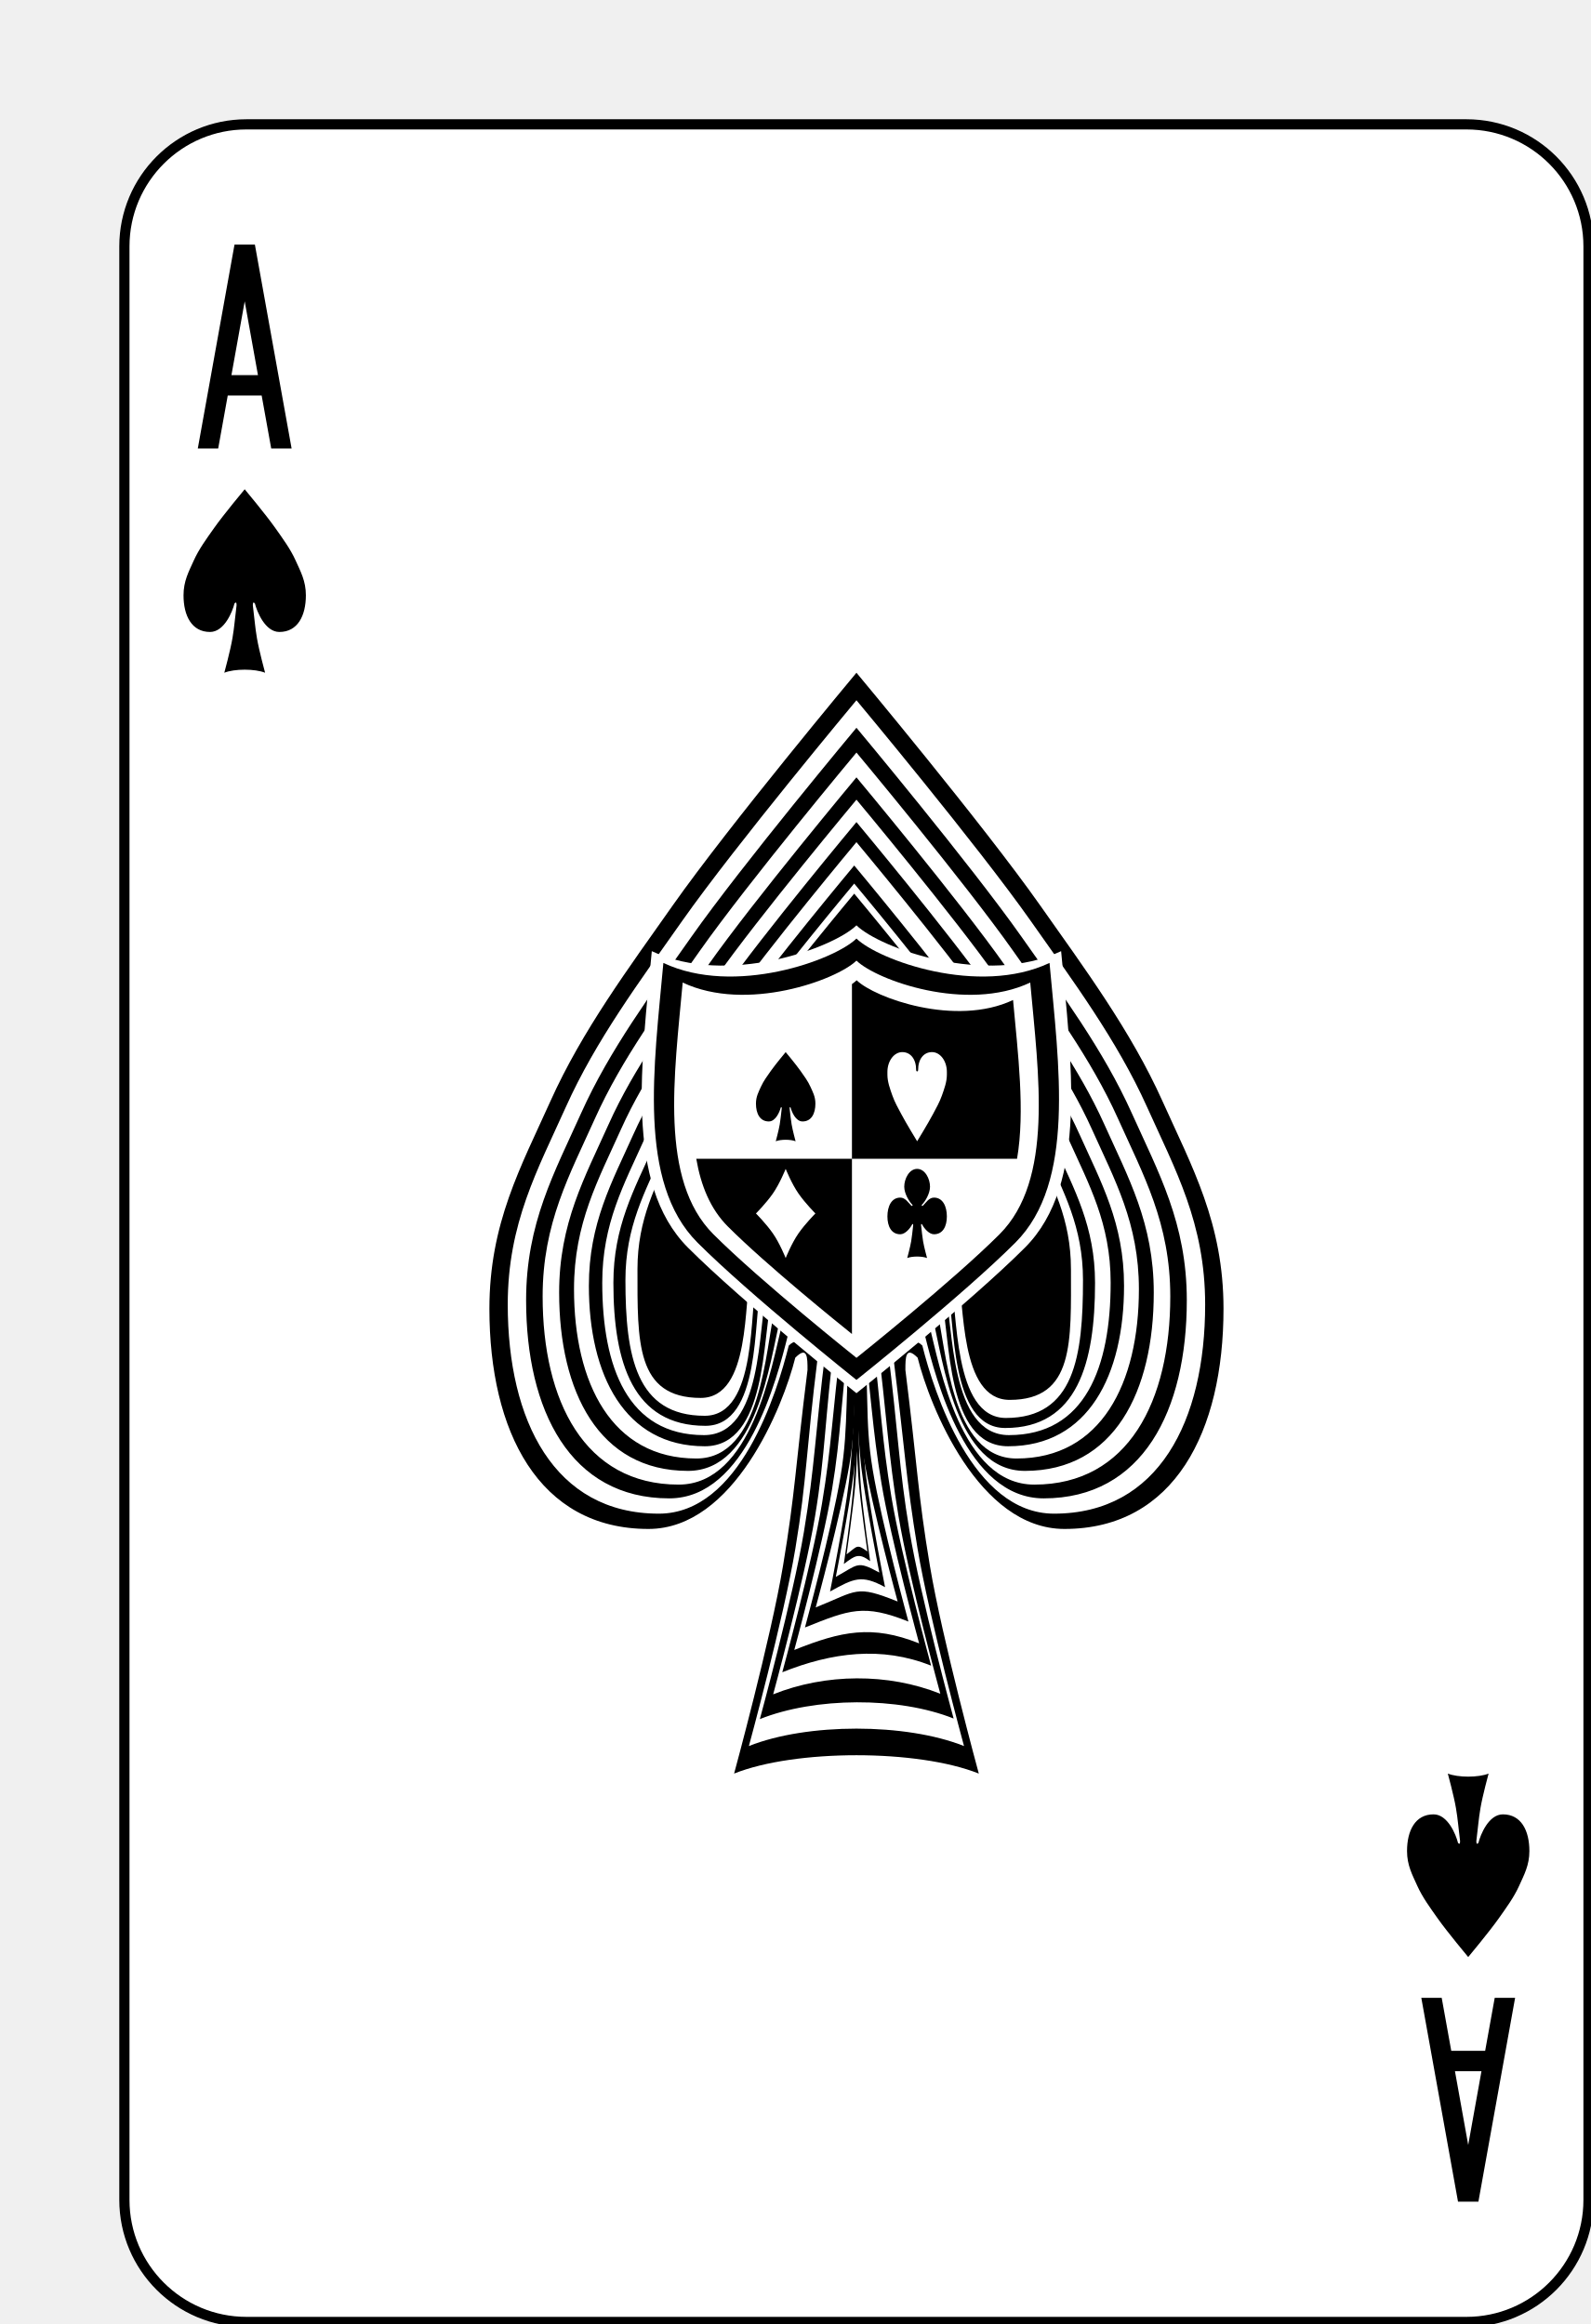
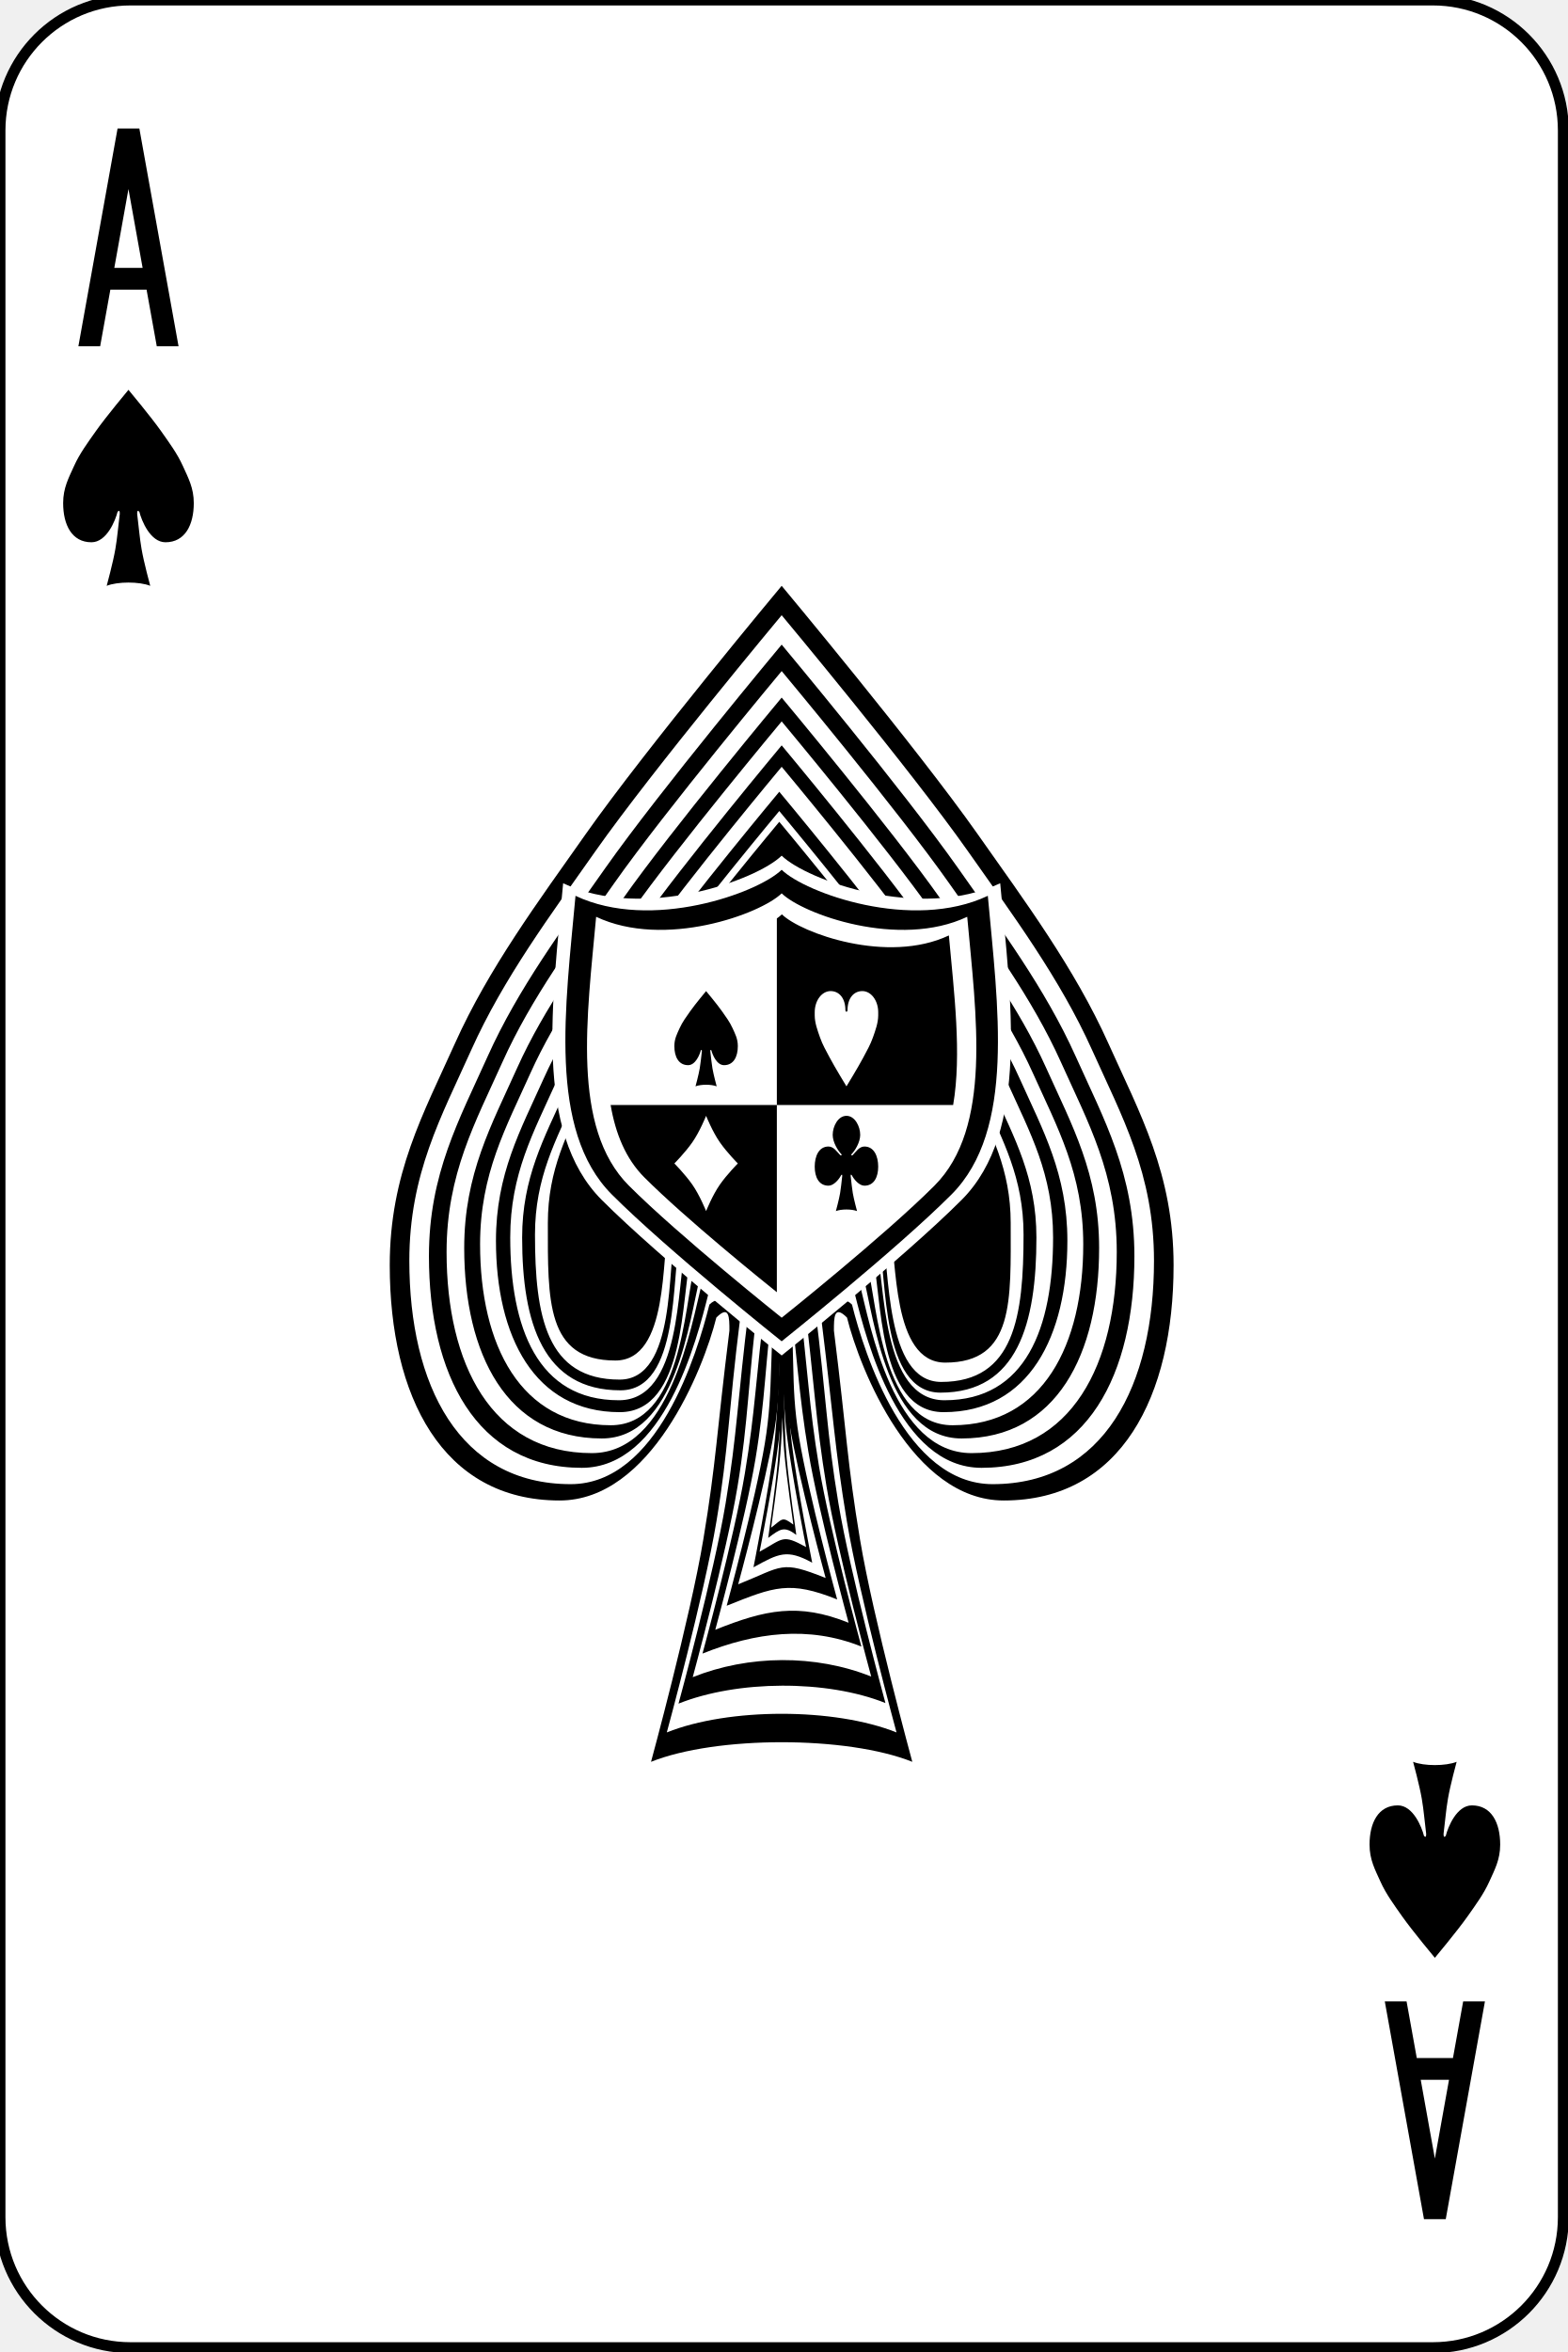
- <svg xmlns="http://www.w3.org/2000/svg" version="1.1" viewBox="0 0 390 570">
+ <svg xmlns="http://www.w3.org/2000/svg" version="1.1" viewBox="30.5 30.5 360 540">
  <rect x="30.5" y="30.5" width="359" height="539" rx="29.944" ry="29.944" fill="#fff" stroke="#000" stroke-width="2.5" />
  <g>
    <path d="m209.45 212.28s-20.381 24.411-29.524 37.398c-7.127 10.122-14.609 20.201-19.683 31.493-4.765 10.605-9.841 19.683-9.841 33.461 0 19.683 4.851 35.074 22.566 35.074 13.778 0 11.681-26.459 13.65-34.332 1.968-1.968 21.832 3.25 22.84 3.209 1.008-0.04 20.858-4.94 22.827-2.972 1.968 7.873 0.405 34.628 14.183 34.628 17.715 0 22.033-15.924 22.033-35.607 0-13.778-5.076-22.856-9.841-33.461-5.074-11.292-12.556-21.371-19.683-31.493-9.143-12.987-29.524-37.398-29.524-37.398zm0 4.429s19.362 23.191 28.048 35.528c6.77 9.616 13.879 19.191 18.699 29.918 4.527 10.074 9.349 18.698 9.349 31.788 0 18.699-2.075 33.836-18.904 33.836-13.089 0-11.734-26.642-13.604-34.122-1.87-1.87-23.611 4.18-23.534 4.137 0.077-0.042-22.065-6.245-23.935-4.375-1.87 7.479 0.31 33.826-12.779 33.826-16.829 0-19.437-14.604-19.437-33.303 0-13.089 4.822-21.713 9.349-31.788 4.82-10.727 11.929-20.302 18.699-29.918 8.686-12.337 28.048-35.528 28.048-35.528z" />
    <path d="m209.74 335.27c-0.08 1.649-0.4 18.401-1.562 27.966-1.162 9.566-4.649 27.103-4.649 27.103 5.811-3.189 7.672-4.245 13.483-1.056 0 0-3.487-17.538-4.649-27.104-1.162-9.566-1.224-25.2-1.433-26.908 0.025-0.87-1.151-0.804-1.19-2e-3zm0.049-1.66c0.065 0.833 0.299 17.251 1.403 26.339 1.104 9.088 4.416 25.748 4.416 25.748-5.521-3.029-5.154-1.973-10.674 1.056 0 0 3.312-16.66 4.416-25.748s1.598-26.623 1.36-27.397c-0.406-0.247-0.525-0.242-0.92 2e-3z" />
    <path d="m209.88 347.46c-0.038 1.082-0.191 12.073-0.747 18.349-0.556 6.276-2.224 17.783-2.224 17.783 2.78-2.092 3.67-2.785 6.449-0.693 0 0-1.668-11.506-2.224-17.783-0.556-6.276-0.585-16.534-0.686-17.655 0.012-0.571-0.551-0.527-0.569-2e-3zm0.023-1.089c0.031 0.546 0.143 11.318 0.671 17.281 0.528 5.962 2.112 16.893 2.112 16.893-2.641-1.988-2.465-1.294-5.106 0.693 0 0 1.584-10.931 2.112-16.893 0.528-5.962 0.764-17.467 0.65-17.975-0.194-0.162-0.251-0.159-0.44 2e-3z" />
    <path d="m210 190.66s-25.162 30.137-36.45 46.17c-8.798 12.496-18.036 24.94-24.3 38.88-5.883 13.092-12.15 24.3-12.15 41.31 0 24.3 9.72 43.74 31.59 43.74 17.01 0 20.115-27.279 22.545-36.999 2.43-2.43 15.164 1.9 15.164 4.33-2.43 19.44-2.43 26.164-4.86 40.744-2.43 14.58-9.72 41.31-9.72 41.31 12.15-4.86 24.336-6.47 36.486-1.61 0 0-7.29-26.73-9.72-41.31-2.43-14.58-2.43-21.304-4.86-40.744 0-2.43 12.61-5.355 15.04-2.925 2.43 9.72 5.535 37.205 22.545 37.205 21.87 0 31.59-19.44 31.59-43.74 0-17.01-6.267-28.218-12.15-41.31-6.264-13.94-15.502-26.384-24.3-38.88-11.288-16.033-36.45-46.17-36.45-46.17zm0 5.468s23.904 28.631 34.628 43.862c8.358 11.872 17.134 23.692 23.085 36.936 5.589 12.438 11.542 23.084 11.542 39.244 0 23.085-9.235 41.554-30.011 41.554-16.159 0-17.237-27.346-19.546-36.58-2.308-2.308-18.359 0.496-18.359 2.805 2.308 18.468 2.488 26.024 4.797 39.875 2.308 13.851 9.233 39.244 9.233 39.244-11.542-4.617-19.071-3.007-30.613 1.61 0 0 6.924-25.393 9.233-39.244 2.308-13.851 2.129-21.407 4.438-39.875 0-2.308-16.175-6.518-18.483-4.209-2.308 9.234-3.027 36.374-19.187 36.374-20.776 0-30.011-18.469-30.011-41.554 0-16.159 5.954-26.806 11.542-39.244 5.951-13.243 14.727-25.064 23.085-36.936 10.724-15.231 34.628-43.862 34.628-43.862z" />
    <path d="m210 201.63s-22.646 27.123-32.805 41.553c-7.918 11.247-16.232 22.446-21.87 34.992-5.295 11.783-10.935 21.87-10.935 37.179 0 21.87 8.748 39.366 28.431 39.366 15.309 0 14.113-26.97 16.3-35.718 2.187-2.187 19.937 2.435 19.937 4.622-2.187 17.496-0.752 25.241-2.939 38.363-2.187 13.122-8.748 37.179-8.748 37.179 10.935-4.374 14.436-5.823 25.371-1.449 0 0-6.561-24.057-8.748-37.179-2.187-13.122-0.51-19.416-2.697-36.911 0-2.187 17.396-6.997 19.583-4.81 2.187 8.748 0.991 35.903 16.3 35.903 19.683 0 28.431-17.496 28.431-39.366 0-15.309-5.64-25.396-10.935-37.179-5.638-12.546-13.952-23.745-21.87-34.992-10.159-14.43-32.805-41.553-32.805-41.553zm0 4.921s21.513 25.768 31.165 39.476c7.522 10.684 15.421 21.323 20.776 33.242 5.03 11.194 10.388 20.776 10.388 35.319 0 20.776-6.255 37.398-24.954 37.398-14.544 0-13.578-27.03-15.656-35.341-2.078-2.078-22.57 2.624-22.57 4.702 2.078 16.621 0.563 23.664 2.64 36.13 2.078 12.466 8.309 35.319 8.309 35.319-10.388-4.155-9.698-2.706-20.086 1.449 0 0 6.232-22.854 8.309-35.319s0.481-20.96 2.559-37.581c0-2.078-20.846-6.592-22.924-4.514-2.078 8.311-0.789 35.155-15.333 35.155-18.699 0-24.954-16.622-24.954-37.398 0-14.544 5.358-24.126 10.388-35.319 5.356-11.919 13.254-22.558 20.776-33.242 9.651-13.708 31.165-39.476 31.165-39.476z" />
    <path d="m210 178.5s-27.958 33.486-40.5 51.3c-9.776 13.885-20.04 27.711-27 43.2-6.537 14.547-13.5 27-13.5 45.9 0 27 10.8 48.6 35.1 48.6 18.9 0 26.386-29.209 29.086-40.009 2.7-2.7 9.328 0.276 9.328 2.976-2.7 21.6-2.7 29.071-5.4 45.271-2.7 16.2-10.8 45.9-10.8 45.9 13.5-5.4 34.011-5.538 47.511-0.138 0 0-8.1-29.7-10.8-45.9-2.7-16.2-2.7-23.671-5.4-45.271 0-2.7 6.489-5.4 9.19-2.7 2.7 10.8 10.186 39.871 29.086 39.871 24.3 0 35.1-21.6 35.1-48.6 0-18.9-6.963-31.353-13.5-45.9-6.96-15.489-17.224-29.315-27-43.2-12.542-17.814-40.5-51.3-40.5-51.3zm0 6.075s26.56 31.812 38.475 48.735c9.287 13.191 19.038 26.325 25.65 41.04 6.21 13.819 12.825 25.649 12.825 43.604 0 25.65-10.261 46.171-33.346 46.171-17.955 0-23.188-28.917-25.753-39.177-2.565-2.565-12.877 1e-3 -12.877 2.566 2.565 20.52 2.765 28.916 5.33 44.306 2.565 15.39 10.259 43.604 10.259 43.604-12.825-5.13-28.161-4.992-40.986 0.138 0 0 7.694-28.214 10.259-43.604s2.366-23.786 4.931-44.306c0-2.565-10.45-5.408-13.015-2.843-2.565 10.26-7.399 39.315-25.354 39.315-23.085 0-33.346-20.521-33.346-46.171 0-17.955 6.615-29.785 12.825-43.604 6.612-14.715 16.363-27.849 25.65-41.04 11.915-16.924 38.475-48.735 38.475-48.735z" />
    <path d="m209.45 219.18s-18.343 21.97-26.572 33.658c-6.414 9.11-13.148 18.181-17.715 28.344-4.289 9.544-8.857 17.715-8.857 30.115 0 17.715-0.435 31.567 15.508 31.567 12.4 0 10.513-24.037 12.285-31.122 1.772-1.772 24.45 3.148 25.357 3.112 0.907-0.036 23.574-4.446 25.345-2.675 1.772 7.086 0.364 31.165 12.764 31.165 15.943 0 15.029-14.332 15.029-32.046 0-12.4-4.569-20.571-8.857-30.115-4.567-10.162-11.301-19.234-17.715-28.344-8.229-11.688-26.572-33.658-26.572-33.658z" />
    <path d="m210 165s-31.064 37.206-45 57c-10.862 15.428-22.266 30.79-30 48-7.263 16.163-15 30-15 51 0 30 12 54 39 54 21 0 33-30 36-42 3-3 3 0 3 3-3 24-3 30-6 48-3 18-12 51-12 51 15-6 45-6 60 0 0 0-9-33-12-51-3-18-3-24-6-48 0-3 1e-5 -6 3-3 3 12 15 42 36 42 27 0 39-24 39-54 0-21-7.737-34.837-15-51-7.734-17.21-19.138-32.572-30-48-13.936-19.794-45-57-45-57zm0 6.75s29.511 35.346 42.75 54.15c10.319 14.656 21.153 29.25 28.5 45.6 6.9 15.355 14.25 28.499 14.25 48.449 0 28.5-11.401 51.301-37.051 51.301-19.95 0-29.447-29.829-32.297-41.229-2.85-2.85-7.098 0.002-7.098 2.852 2.85 22.8 3.072 29.828 5.922 46.928 2.85 17.1 11.398 48.449 11.398 48.449-14.25-5.7-38.5-5.7-52.75 0 0 0 8.548-31.349 11.398-48.449s2.628-24.128 5.479-46.928c0-2.85-4.248-5.702-7.098-2.852-2.85 11.4-11.904 41.229-31.854 41.229-25.65 0-37.051-22.801-37.051-51.301 0-19.95 7.35-33.094 14.25-48.449 7.347-16.35 18.181-30.943 28.5-45.6 13.239-18.804 42.75-54.15 42.75-54.15z" />
  </g>
  <g transform="matrix(1.62 0 0 1.62 -130.46 -202.85)">
    <path d="m210.15 265.32c-3.523 3.442-19.555 9.291-30.966 3.902-1.498 16.506-4.203 35.199 5.47 44.878 8.386 8.392 25.506 22.043 25.506 22.043s17.122-13.651 25.508-22.043c9.672-9.68 6.968-28.372 5.47-44.878-11.41 5.388-27.442-0.46-30.966-3.902-4e-3 3e-3 -0.01 6e-3 -0.012 8e-3 -4e-3 -3e-3 -6e-3 -5e-3 -0.011-8e-3z" fill="#fff" />
    <path d="m210.15 267.32c-3.324 3.247-18.448 8.765-29.213 3.682-1.413 15.572-3.965 33.206 5.16 42.338 7.911 7.917 24.062 20.795 24.062 20.795s16.153-12.878 24.064-20.795c9.125-9.132 6.573-26.766 5.16-42.338-10.764 5.083-25.889-0.434-29.213-3.682-4e-3 3e-3 -9e-3 6e-3 -0.012 8e-3 -4e-3 -3e-3 -6e-3 -5e-3 -0.01-8e-3zm0 3.34c4e-3 3e-3 6e-3 6e-3 0.01 8e-3 3e-3 -2e-3 8e-3 -6e-3 0.012-8e-3 2.992 2.923 16.603 7.889 26.291 3.314 1.272 14.015 3.568 29.887-4.644 38.105-7.12 7.125-21.656 18.713-21.656 18.713 0-1e-5 -14.536-11.588-21.656-18.713h-2e-3c-8.213-8.219-5.916-24.091-4.644-38.105 9.688 4.575 23.299-0.392 26.291-3.314zm0.031 2.975c-0.187 0.182-0.429 0.376-0.703 0.572v26.443h24.99c1.235-7.199 0.127-15.958-0.605-24.033-8.719 4.117-20.97-0.352-23.662-2.982-4e-3 2e-3 -7e-3 6e-3 -0.01 8e-3 -4e-3 -2e-3 -6e-3 -5e-3 -0.01-8e-3zm-0.703 27.016h-23.562c0.694 4.045 2.126 7.601 4.785 10.262h2e-3c5.875 5.88 16.906 14.769 18.775 16.268zm-10.029-16.148s-1.553 1.86-2.25 2.85c-0.543 0.771-1.113 1.54-1.5 2.4-0.363 0.808-0.75 1.499-0.75 2.549 0 1.5 0.599 2.701 1.949 2.701 1.05 0 1.651-1.5 1.801-2.1 0.15-0.15 0.15-2e-3 0.15 0.148-0.15 1.2-0.151 1.5-0.301 2.4s-0.6 2.551-0.6 2.551c0.75-0.3 2.25-0.3 3 0 0 0-0.45-1.651-0.6-2.551s-0.151-1.2-0.301-2.4c0-0.15 3.9e-4 -0.298 0.15-0.148 0.15 0.6 0.749 2.1 1.799 2.1 1.35 0 1.951-1.201 1.951-2.701 0-1.05-0.387-1.741-0.75-2.549-0.387-0.861-0.957-1.629-1.5-2.4-0.697-0.99-2.25-2.85-2.25-2.85zm17.646 0c1.243 0 2.1 1.042 2.1 2.699 0 0.3 0.301 0.3 0.301 0 0-1.657 0.857-2.699 2.1-2.699 1.243 0 2.25 1.343 2.25 3-3e-3 0.135-5e-3 0.276 0 0.422 0 1.095-0.402 2.157-0.75 3.15-0.358 1.022-0.875 1.916-1.359 2.83-0.75 1.416-2.391 4.098-2.391 4.098s-1.64-2.682-2.391-4.098c-0.484-0.914-1.001-1.808-1.359-2.83-0.348-0.993-0.75-2.056-0.75-3.15 3e-3 -0.138 5e-3 -0.279 0-0.422 0-1.657 1.007-3 2.25-3zm-17.646 17.68s0.899 2.25 1.949 3.75 2.551 3 2.551 3-1.501 1.5-2.551 3-1.949 3.75-1.949 3.75-0.901-2.25-1.951-3.75-2.549-3-2.549-3 1.499-1.5 2.549-3 1.951-3.75 1.951-3.75zm19.896 0c-1.2 0-1.951 1.499-1.951 2.699 0 1.05 0.751 2.251 1.201 2.701 0.15 0.15-3.9e-4 0.3-0.15 0.15-0.45-0.45-0.9-1.201-1.65-1.201-1.35 0-1.949 1.35-1.949 2.85 0 1.5 0.599 2.701 1.949 2.701 0.75 0 1.501-0.9 1.801-1.5 0.15-0.15 0.148 3.9e-4 0.148 0.15-0.15 1.2-0.149 1.498-0.299 2.398-0.15 0.9-0.6 2.551-0.6 2.551 0.75-0.3 2.25-0.3 3 0 0 0-0.452-1.651-0.602-2.551-0.15-0.9-0.149-1.198-0.299-2.398 0-0.15 3.9e-4 -0.3 0.15-0.15 0.3 0.6 1.049 1.5 1.799 1.5 1.35 0 1.951-1.201 1.951-2.701 0-1.5-0.601-2.85-1.951-2.85-0.75 0-1.2 0.751-1.65 1.201-0.15 0.15-0.298-3.9e-4 -0.148-0.15 0.45-0.45 1.199-1.651 1.199-2.701 0-1.2-0.749-2.699-1.949-2.699z" />
  </g>
  <path d="m57.5 60-9 50h5l2.344-13h8.312l2.344 13h5l-9-50zm2.5 13.906 3.25 18.094h-6.5z" />
  <path d="m357.5 540-9-50h5l2.344 13h8.312l2.344-13h5l-9 50zm2.5-13.906 3.25-18.094h-6.5z" />
  <path d="m62.5 148c0.5 2 2.5 7 6 7 4.5 0 6.5-4 6.5-9 0-3.5-1.29-5.806-2.5-8.5-1.289-2.868-3.19-5.429-5-8-2.323-3.299-7.5-9.5-7.5-9.5s-5.177 6.201-7.5 9.5c-1.81 2.571-3.711 5.132-5 8-1.21 2.694-2.5 5-2.5 8.5 0 5 2 9 6.5 9 3.5 0 5.5-5 6-7 0.5-0.5 0.5 0 0.5 0.5-0.5 4-0.5 5-1 8s-2 8.5-2 8.5c2.5-1 7.5-1 10 0 0 0-1.5-5.5-2-8.5s-0.5-4-1-8c0-0.5 0-1 0.5-0.5z" />
  <path d="m362.5 452c0.5-2 2.5-7 6-7 4.5 0 6.5 4 6.5 9 0 3.5-1.29 5.806-2.5 8.5-1.289 2.868-3.19 5.429-5 8-2.323 3.299-7.5 9.5-7.5 9.5s-5.177-6.201-7.5-9.5c-1.81-2.571-3.711-5.132-5-8-1.21-2.694-2.5-5-2.5-8.5 0-5 2-9 6.5-9 3.5 0 5.5 5 6 7 0.5 0.5 0.5 0 0.5-0.5-0.5-4-0.5-5-1-8s-2-8.5-2-8.5c2.5 1 7.5 1 10 0 0 0-1.5 5.5-2 8.5s-0.5 4-1 8c0 0.5 0 1 0.5 0.5z" />
</svg>
